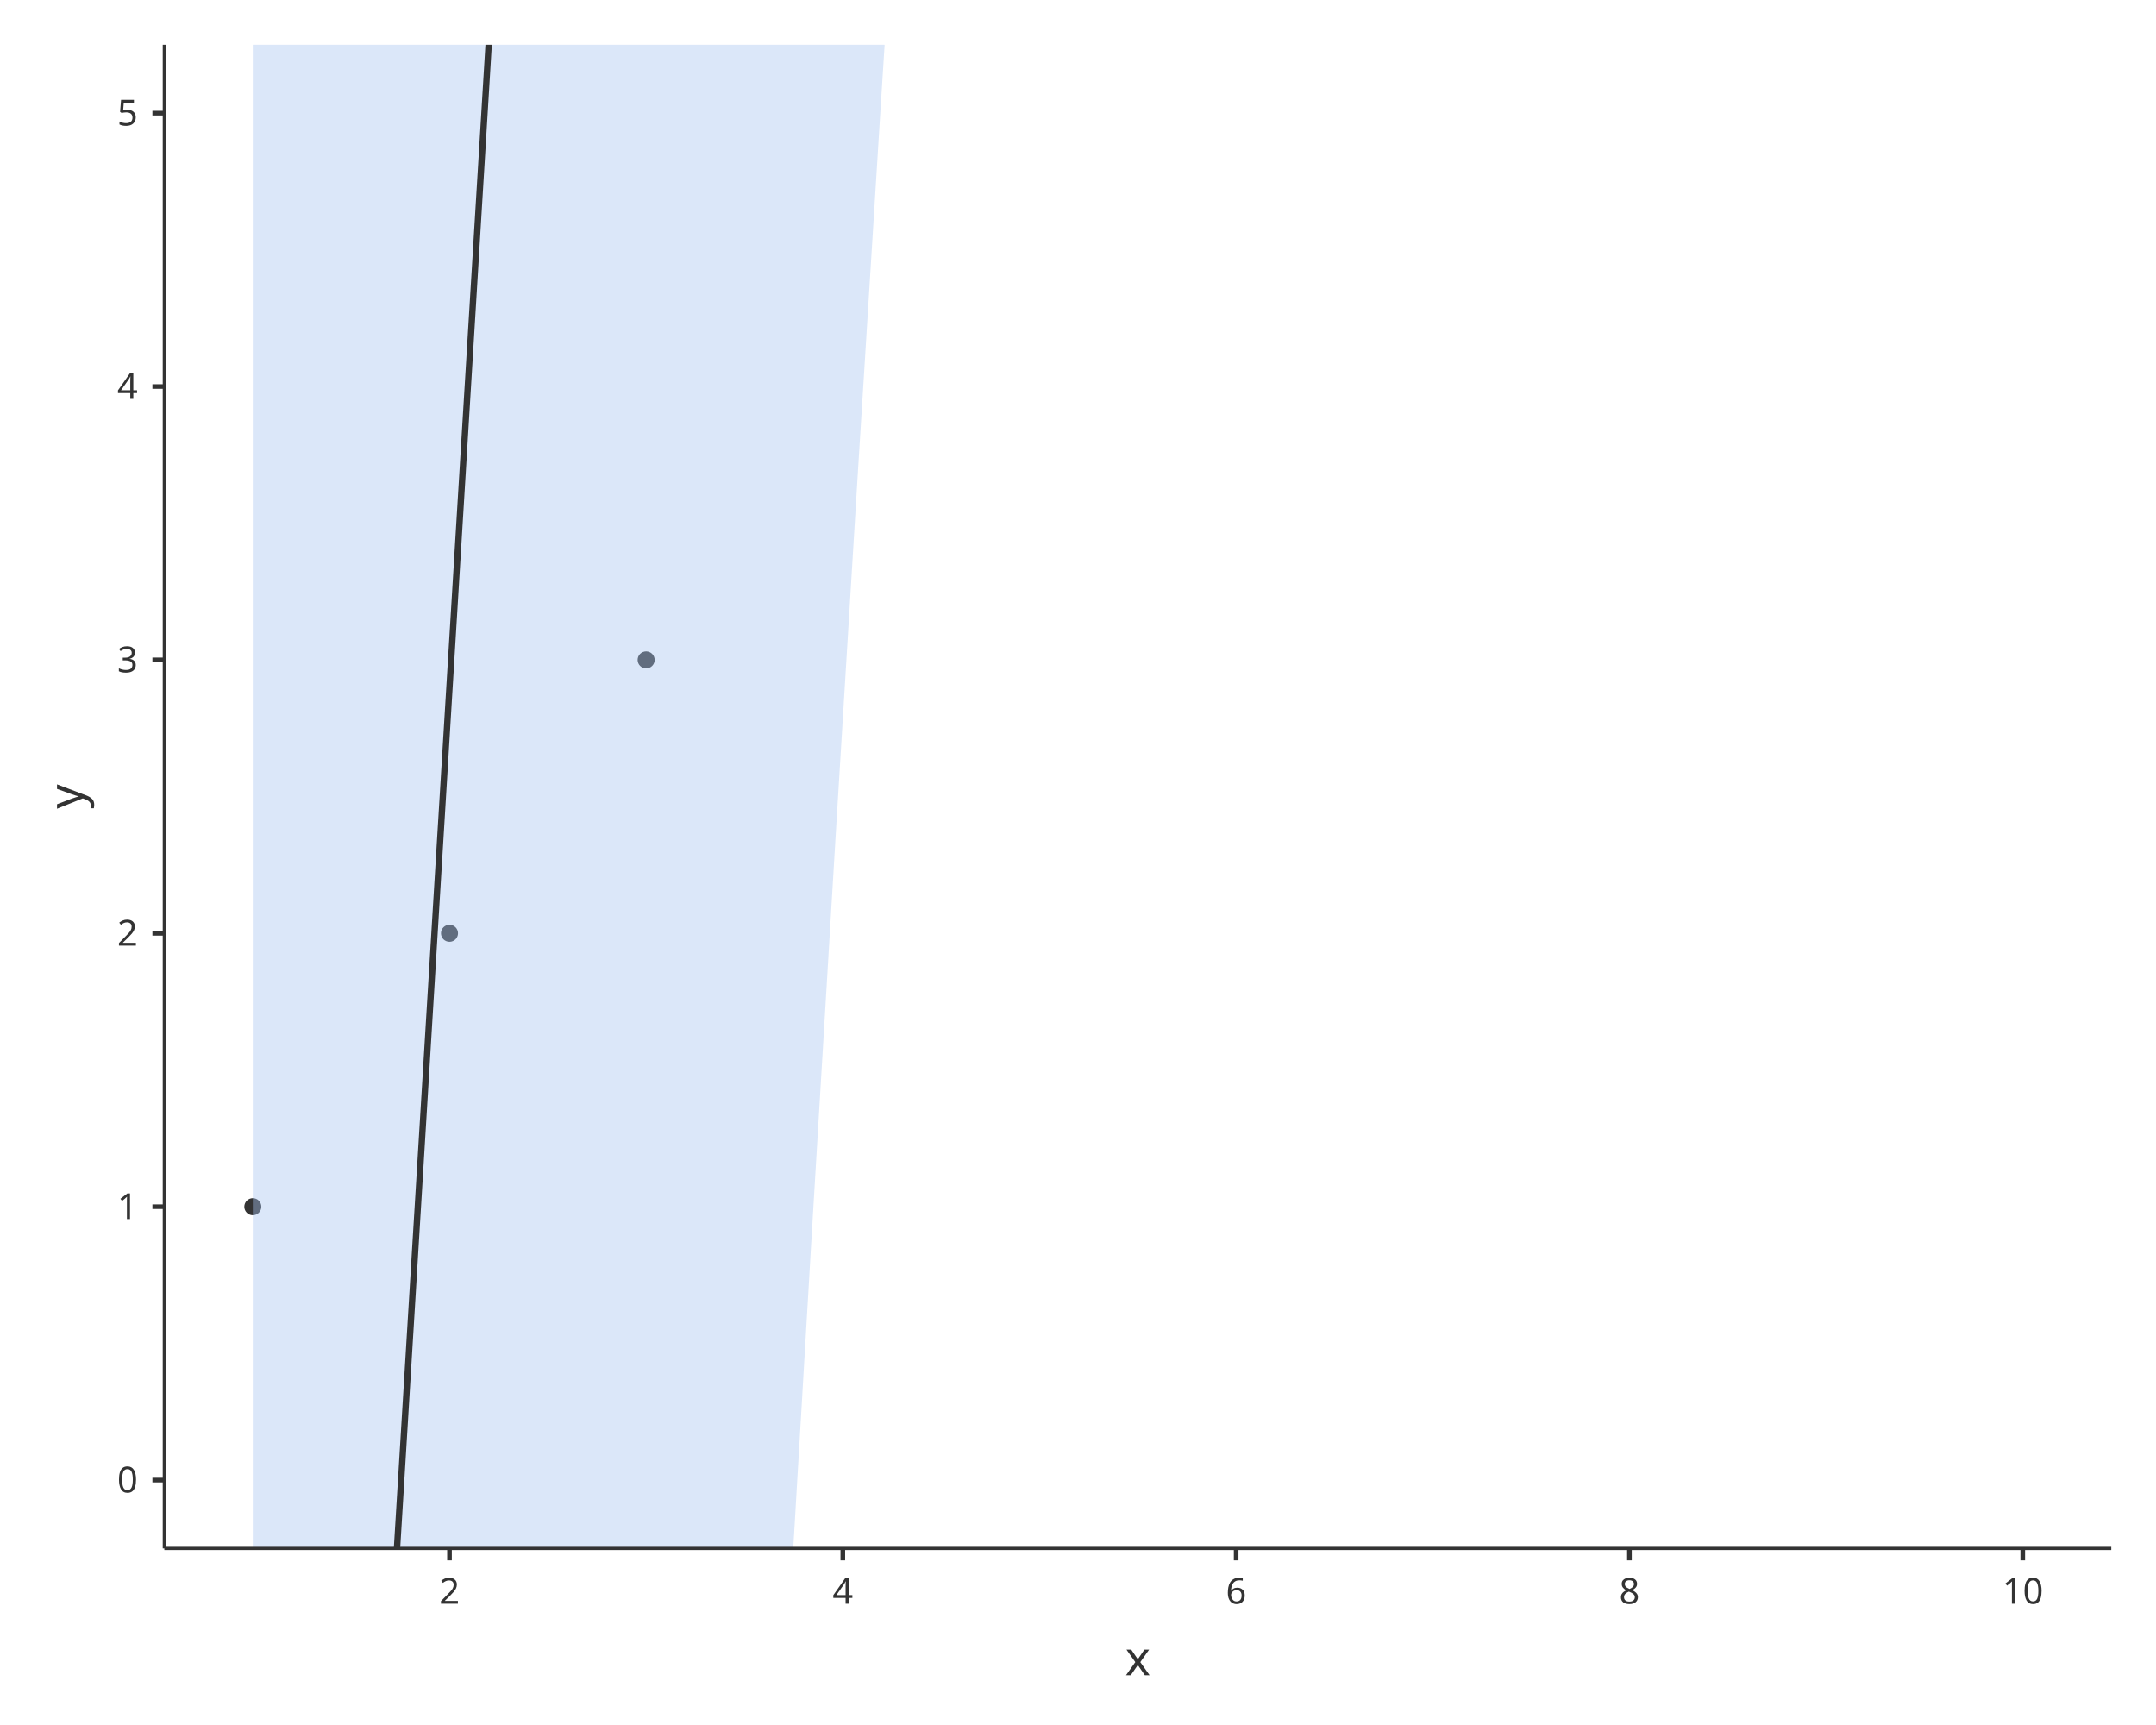
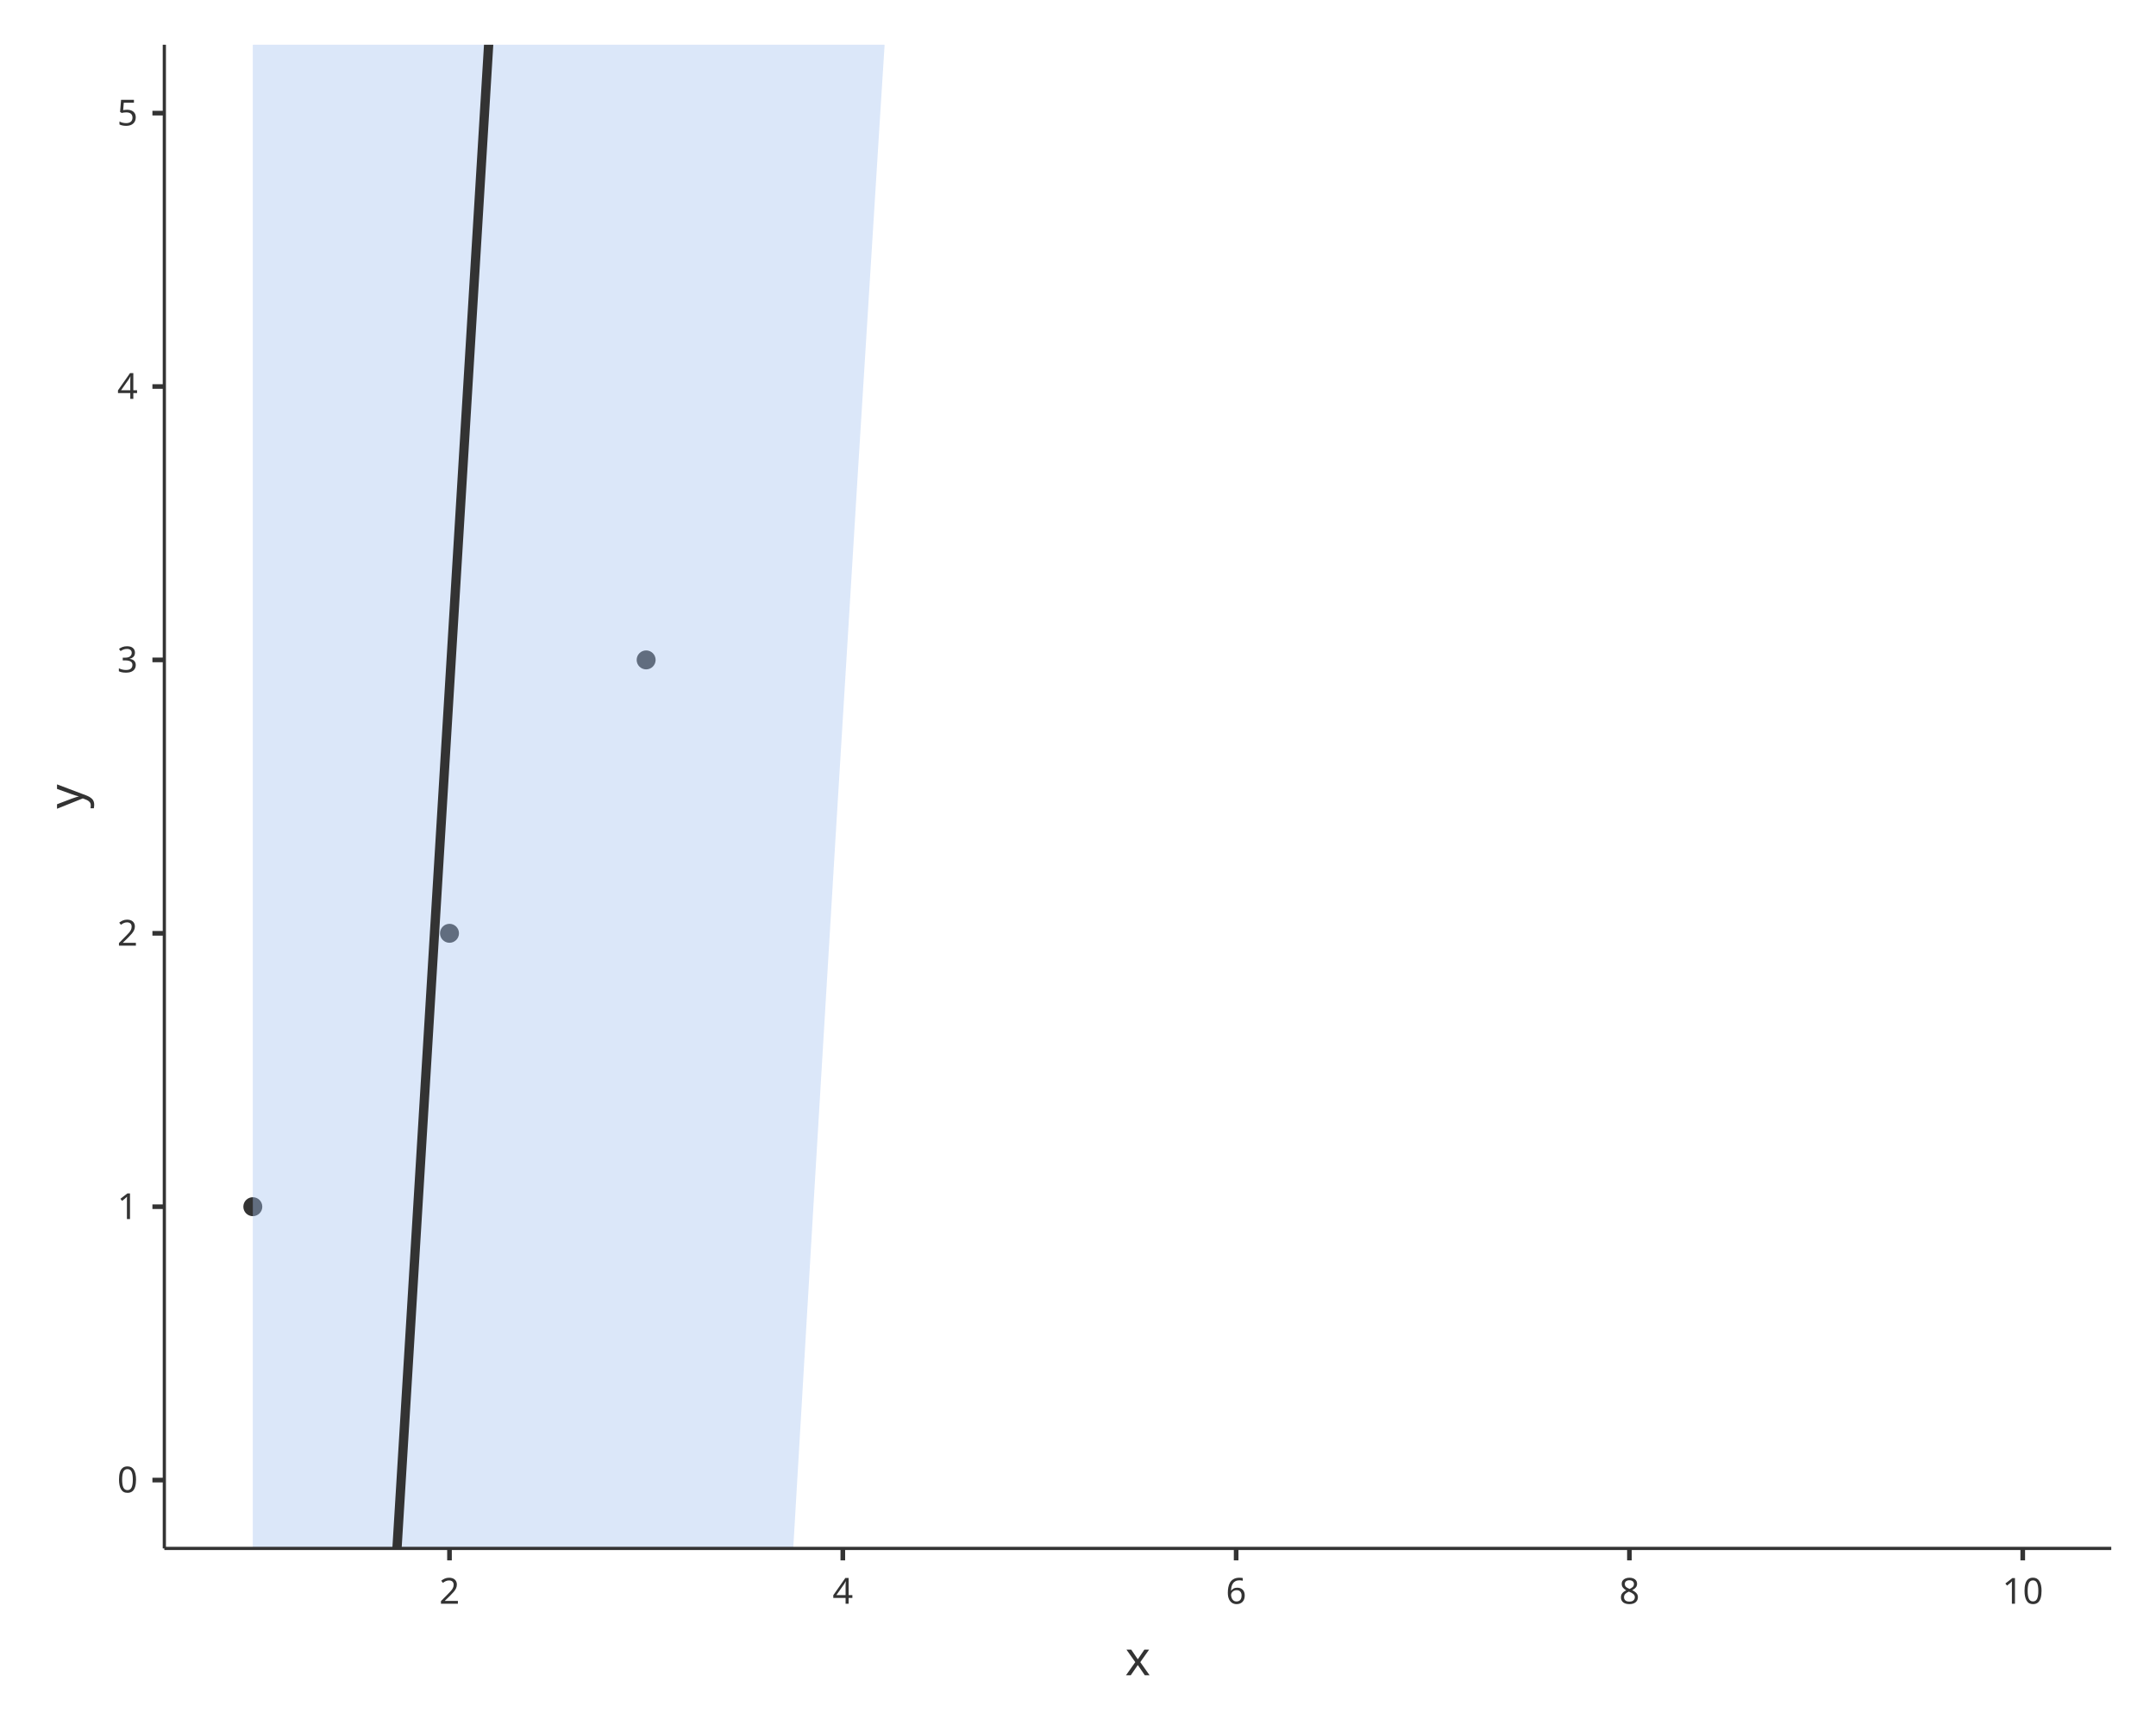
<svg xmlns="http://www.w3.org/2000/svg" class="svglite" data-engine-version="2.0" width="720.00pt" height="576.00pt" viewBox="0 0 720.00 576.00">
  <defs>
    <style type="text/css">
    .svglite line, .svglite polyline, .svglite polygon, .svglite path, .svglite rect, .svglite circle {
      fill: none;
      stroke: #000000;
      stroke-linecap: round;
      stroke-linejoin: round;
      stroke-miterlimit: 10.00;
    }
  </style>
  </defs>
  <rect width="100%" height="100%" style="stroke: none; fill: #FFFFFF;" />
  <defs>
    <clipPath id="cpMC4wMHw3MjAuMDB8MC4wMHw1NzYuMDA=">
      <rect x="0.00" y="0.00" width="720.00" height="576.00" />
    </clipPath>
  </defs>
  <g clip-path="url(#cpMC4wMHw3MjAuMDB8MC4wMHw1NzYuMDA=)">
    <rect x="0.00" y="0.00" width="720.00" height="576.00" style="stroke-width: 1.55; stroke: none;" />
  </g>
  <defs>
    <clipPath id="cpNTQuODh8NzA1LjA2fDE0Ljk0fDUxNy4wNA==">
      <rect x="54.88" y="14.94" width="650.18" height="502.10" />
    </clipPath>
  </defs>
  <g clip-path="url(#cpNTQuODh8NzA1LjA2fDE0Ljk0fDUxNy4wNA==)">
    <rect x="54.88" y="14.94" width="650.18" height="502.10" style="stroke-width: 1.55; stroke: none;" />
-     <circle cx="84.43" cy="402.93" r="2.49" style="stroke-width: 0.71; stroke: #333333; fill: #333333;" />
-     <circle cx="150.11" cy="311.64" r="2.49" style="stroke-width: 0.71; stroke: #333333; fill: #333333;" />
-     <circle cx="215.78" cy="220.35" r="2.49" style="stroke-width: 0.71; stroke: #333333; fill: #333333;" />
+     <circle cx="84.43" cy="402.93" r="2.65" style="stroke-width: 1.03; stroke: #333333; fill: #333333;" />
+     <circle cx="150.11" cy="311.64" r="2.65" style="stroke-width: 1.03; stroke: #333333; fill: #333333;" />
+     <circle cx="215.78" cy="220.35" r="2.65" style="stroke-width: 1.03; stroke: #333333; fill: #333333;" />
    <polygon points="84.43,-1532.43 91.92,-1610.52 99.40,-1689.67 106.88,-1769.90 114.36,-1851.29 121.84,-1933.88 129.32,-2017.72 136.81,-2102.89 144.29,-2189.42 151.77,-2277.39 159.25,-2366.86 166.73,-2457.88 174.22,-2550.53 181.70,-2644.85 189.18,-2740.92 196.66,-2838.79 199.75,-2880.00 535.17,-2880.00 533.35,-2862.65 525.86,-2790.86 518.38,-2718.33 510.90,-2645.04 503.42,-2570.94 495.94,-2495.98 488.46,-2420.14 480.97,-2343.36 473.49,-2265.60 466.01,-2186.81 458.53,-2106.95 451.05,-2025.95 443.56,-1943.77 436.08,-1860.35 428.60,-1775.63 421.12,-1689.56 413.64,-1602.08 406.15,-1513.12 398.67,-1422.62 391.19,-1330.52 383.71,-1236.76 376.23,-1141.28 368.75,-1044.02 361.26,-944.91 353.78,-843.90 346.30,-740.93 338.82,-635.96 331.34,-528.93 323.85,-419.80 316.37,-308.54 308.89,-195.09 301.41,-79.45 293.93,38.41 286.44,158.52 278.96,280.87 271.48,405.46 264.00,532.30 256.52,661.36 249.04,792.63 241.55,926.09 234.07,1061.70 226.59,1199.42 219.11,1339.21 211.63,1481.03 204.14,1624.82 196.66,1770.53 189.18,1918.10 181.70,2067.48 174.22,2218.60 166.73,2371.40 159.25,2525.82 151.77,2681.80 144.29,2839.28 136.81,2998.19 129.32,3158.47 121.84,3320.07 115.60,3456.00 84.43,3456.00 " style="stroke-width: 0.00; stroke: none; stroke-linecap: butt; fill: #A6C4F1; fill-opacity: 0.40;" />
-     <polyline points="84.43,-1532.43 91.92,-1610.52 99.40,-1689.67 106.88,-1769.90 114.36,-1851.29 121.84,-1933.88 129.32,-2017.72 136.81,-2102.89 144.29,-2189.42 151.77,-2277.39 159.25,-2366.86 166.73,-2457.88 174.22,-2550.53 181.70,-2644.85 189.18,-2740.92 196.66,-2838.79 199.75,-2880.00 " style="stroke-width: 2.13; stroke: none; stroke-linecap: butt;" />
-     <polyline points="535.17,-2880.00 533.35,-2862.65 525.86,-2790.86 518.38,-2718.33 510.90,-2645.04 503.42,-2570.94 495.94,-2495.98 488.46,-2420.14 480.97,-2343.36 473.49,-2265.60 466.01,-2186.81 458.53,-2106.95 451.05,-2025.95 443.56,-1943.77 436.08,-1860.35 428.60,-1775.63 421.12,-1689.56 413.64,-1602.08 406.15,-1513.12 398.67,-1422.62 391.19,-1330.52 383.71,-1236.76 376.23,-1141.28 368.75,-1044.02 361.26,-944.91 353.78,-843.90 346.30,-740.93 338.82,-635.96 331.34,-528.93 323.85,-419.80 316.37,-308.54 308.89,-195.09 301.41,-79.45 293.93,38.41 286.44,158.52 278.96,280.87 271.48,405.46 264.00,532.30 256.52,661.36 249.04,792.63 241.55,926.09 234.07,1061.70 226.59,1199.42 219.11,1339.21 211.63,1481.03 204.14,1624.82 196.66,1770.53 189.18,1918.10 181.70,2067.48 174.22,2218.60 166.73,2371.40 159.25,2525.82 151.77,2681.80 144.29,2839.28 136.81,2998.19 129.32,3158.47 121.84,3320.07 115.60,3456.00 " style="stroke-width: 2.13; stroke: none; stroke-linecap: butt;" />
-     <polyline points="84.43,1306.71 91.92,1183.99 99.40,1061.27 106.88,938.54 114.36,815.82 121.84,693.10 129.32,570.37 136.81,447.65 144.29,324.93 151.77,202.21 159.25,79.48 166.73,-43.24 174.22,-165.96 181.70,-288.69 189.18,-411.41 196.66,-534.13 204.14,-656.85 211.63,-779.58 219.11,-902.30 226.59,-1025.02 234.07,-1147.75 241.55,-1270.47 249.04,-1393.19 256.52,-1515.91 264.00,-1638.64 271.48,-1761.36 278.96,-1884.08 286.44,-2006.81 293.93,-2129.53 301.41,-2252.25 308.89,-2374.97 316.37,-2497.70 323.85,-2620.42 331.34,-2743.14 338.82,-2865.87 339.68,-2880.00 " style="stroke-width: 2.13; stroke: #333333; stroke-linecap: butt;" />
+     <polyline points="84.43,-1532.43 91.92,-1610.52 99.40,-1689.67 106.88,-1769.90 114.36,-1851.29 121.84,-1933.88 129.32,-2017.72 136.81,-2102.89 144.29,-2189.42 151.77,-2277.39 159.25,-2366.86 166.73,-2457.88 174.22,-2550.53 181.70,-2644.85 189.18,-2740.92 196.66,-2838.79 199.75,-2880.00 " style="stroke-width: 3.10; stroke: none; stroke-linecap: butt;" />
+     <polyline points="535.17,-2880.00 533.35,-2862.65 525.86,-2790.86 518.38,-2718.33 510.90,-2645.04 503.42,-2570.94 495.94,-2495.98 488.46,-2420.14 480.97,-2343.36 473.49,-2265.60 466.01,-2186.81 458.53,-2106.95 451.05,-2025.95 443.56,-1943.77 436.08,-1860.35 428.60,-1775.63 421.12,-1689.56 413.64,-1602.08 406.15,-1513.12 398.67,-1422.62 391.19,-1330.52 383.71,-1236.76 376.23,-1141.28 368.75,-1044.02 361.26,-944.91 353.78,-843.90 346.30,-740.93 338.82,-635.96 331.34,-528.93 323.85,-419.80 316.37,-308.54 308.89,-195.09 301.41,-79.45 293.93,38.41 286.44,158.52 278.96,280.87 271.48,405.46 264.00,532.30 256.52,661.36 249.04,792.63 241.55,926.09 234.07,1061.70 226.59,1199.42 219.11,1339.21 211.63,1481.03 204.14,1624.82 196.66,1770.53 189.18,1918.10 181.70,2067.48 174.22,2218.60 166.73,2371.40 159.25,2525.82 151.77,2681.80 144.29,2839.28 136.81,2998.19 129.32,3158.47 121.84,3320.07 115.60,3456.00 " style="stroke-width: 3.10; stroke: none; stroke-linecap: butt;" />
+     <polyline points="84.43,1306.71 91.92,1183.99 99.40,1061.27 106.88,938.54 114.36,815.82 121.84,693.10 129.32,570.37 136.81,447.65 144.29,324.93 151.77,202.21 159.25,79.48 166.73,-43.24 174.22,-165.96 181.70,-288.69 189.18,-411.41 196.66,-534.13 204.14,-656.85 211.63,-779.58 219.11,-902.30 226.59,-1025.02 234.07,-1147.75 241.55,-1270.47 249.04,-1393.19 256.52,-1515.91 264.00,-1638.64 271.48,-1761.36 278.96,-1884.08 286.44,-2006.81 293.93,-2129.53 301.41,-2252.25 308.89,-2374.97 316.37,-2497.70 323.85,-2620.42 331.34,-2743.14 338.82,-2865.87 339.68,-2880.00 " style="stroke-width: 3.10; stroke: #333333; stroke-linecap: butt;" />
  </g>
  <g clip-path="url(#cpMC4wMHw3MjAuMDB8MC4wMHw1NzYuMDA=)">
    <polyline points="54.88,517.04 54.88,14.94 " style="stroke-width: 1.07; stroke: #333333; stroke-linecap: butt;" />
    <text x="42.58" y="498.35" text-anchor="middle" style="font-size: 12.00px; fill: #333333; font-family: sans;" textLength="6.67px" lengthAdjust="spacingAndGlyphs">0</text>
    <text x="42.58" y="407.06" text-anchor="middle" style="font-size: 12.00px; fill: #333333; font-family: sans;" textLength="6.67px" lengthAdjust="spacingAndGlyphs">1</text>
    <text x="42.58" y="315.77" text-anchor="middle" style="font-size: 12.00px; fill: #333333; font-family: sans;" textLength="6.67px" lengthAdjust="spacingAndGlyphs">2</text>
    <text x="42.58" y="224.48" text-anchor="middle" style="font-size: 12.00px; fill: #333333; font-family: sans;" textLength="6.67px" lengthAdjust="spacingAndGlyphs">3</text>
    <text x="42.58" y="133.19" text-anchor="middle" style="font-size: 12.00px; fill: #333333; font-family: sans;" textLength="6.67px" lengthAdjust="spacingAndGlyphs">4</text>
    <text x="42.58" y="41.90" text-anchor="middle" style="font-size: 12.00px; fill: #333333; font-family: sans;" textLength="6.67px" lengthAdjust="spacingAndGlyphs">5</text>
    <polyline points="50.90,494.22 54.88,494.22 " style="stroke-width: 1.55; stroke: #333333; stroke-linecap: butt;" />
    <polyline points="50.90,402.93 54.88,402.93 " style="stroke-width: 1.55; stroke: #333333; stroke-linecap: butt;" />
    <polyline points="50.90,311.64 54.88,311.64 " style="stroke-width: 1.55; stroke: #333333; stroke-linecap: butt;" />
    <polyline points="50.90,220.35 54.88,220.35 " style="stroke-width: 1.55; stroke: #333333; stroke-linecap: butt;" />
    <polyline points="50.90,129.06 54.88,129.06 " style="stroke-width: 1.55; stroke: #333333; stroke-linecap: butt;" />
    <polyline points="50.90,37.77 54.88,37.77 " style="stroke-width: 1.55; stroke: #333333; stroke-linecap: butt;" />
    <polyline points="54.88,517.04 705.06,517.04 " style="stroke-width: 1.07; stroke: #333333; stroke-linecap: butt;" />
    <polyline points="150.11,521.03 150.11,517.04 " style="stroke-width: 1.55; stroke: #333333; stroke-linecap: butt;" />
    <polyline points="281.46,521.03 281.46,517.04 " style="stroke-width: 1.55; stroke: #333333; stroke-linecap: butt;" />
    <polyline points="412.81,521.03 412.81,517.04 " style="stroke-width: 1.55; stroke: #333333; stroke-linecap: butt;" />
    <polyline points="544.15,521.03 544.15,517.04 " style="stroke-width: 1.55; stroke: #333333; stroke-linecap: butt;" />
    <polyline points="675.50,521.03 675.50,517.04 " style="stroke-width: 1.55; stroke: #333333; stroke-linecap: butt;" />
    <text x="150.11" y="535.51" text-anchor="middle" style="font-size: 12.00px; fill: #333333; font-family: sans;" textLength="6.67px" lengthAdjust="spacingAndGlyphs">2</text>
    <text x="281.46" y="535.51" text-anchor="middle" style="font-size: 12.00px; fill: #333333; font-family: sans;" textLength="6.67px" lengthAdjust="spacingAndGlyphs">4</text>
    <text x="412.81" y="535.51" text-anchor="middle" style="font-size: 12.00px; fill: #333333; font-family: sans;" textLength="6.67px" lengthAdjust="spacingAndGlyphs">6</text>
    <text x="544.15" y="535.51" text-anchor="middle" style="font-size: 12.00px; fill: #333333; font-family: sans;" textLength="6.67px" lengthAdjust="spacingAndGlyphs">8</text>
    <text x="675.50" y="535.51" text-anchor="middle" style="font-size: 12.00px; fill: #333333; font-family: sans;" textLength="13.35px" lengthAdjust="spacingAndGlyphs">10</text>
    <text x="379.97" y="559.40" text-anchor="middle" style="font-size: 16.00px; fill: #333333; font-family: sans;" textLength="8.01px" lengthAdjust="spacingAndGlyphs">x</text>
    <text transform="translate(27.62,265.99) rotate(-90)" text-anchor="middle" style="font-size: 16.00px; fill: #333333; font-family: sans;" textLength="8.01px" lengthAdjust="spacingAndGlyphs">y</text>
  </g>
</svg>
